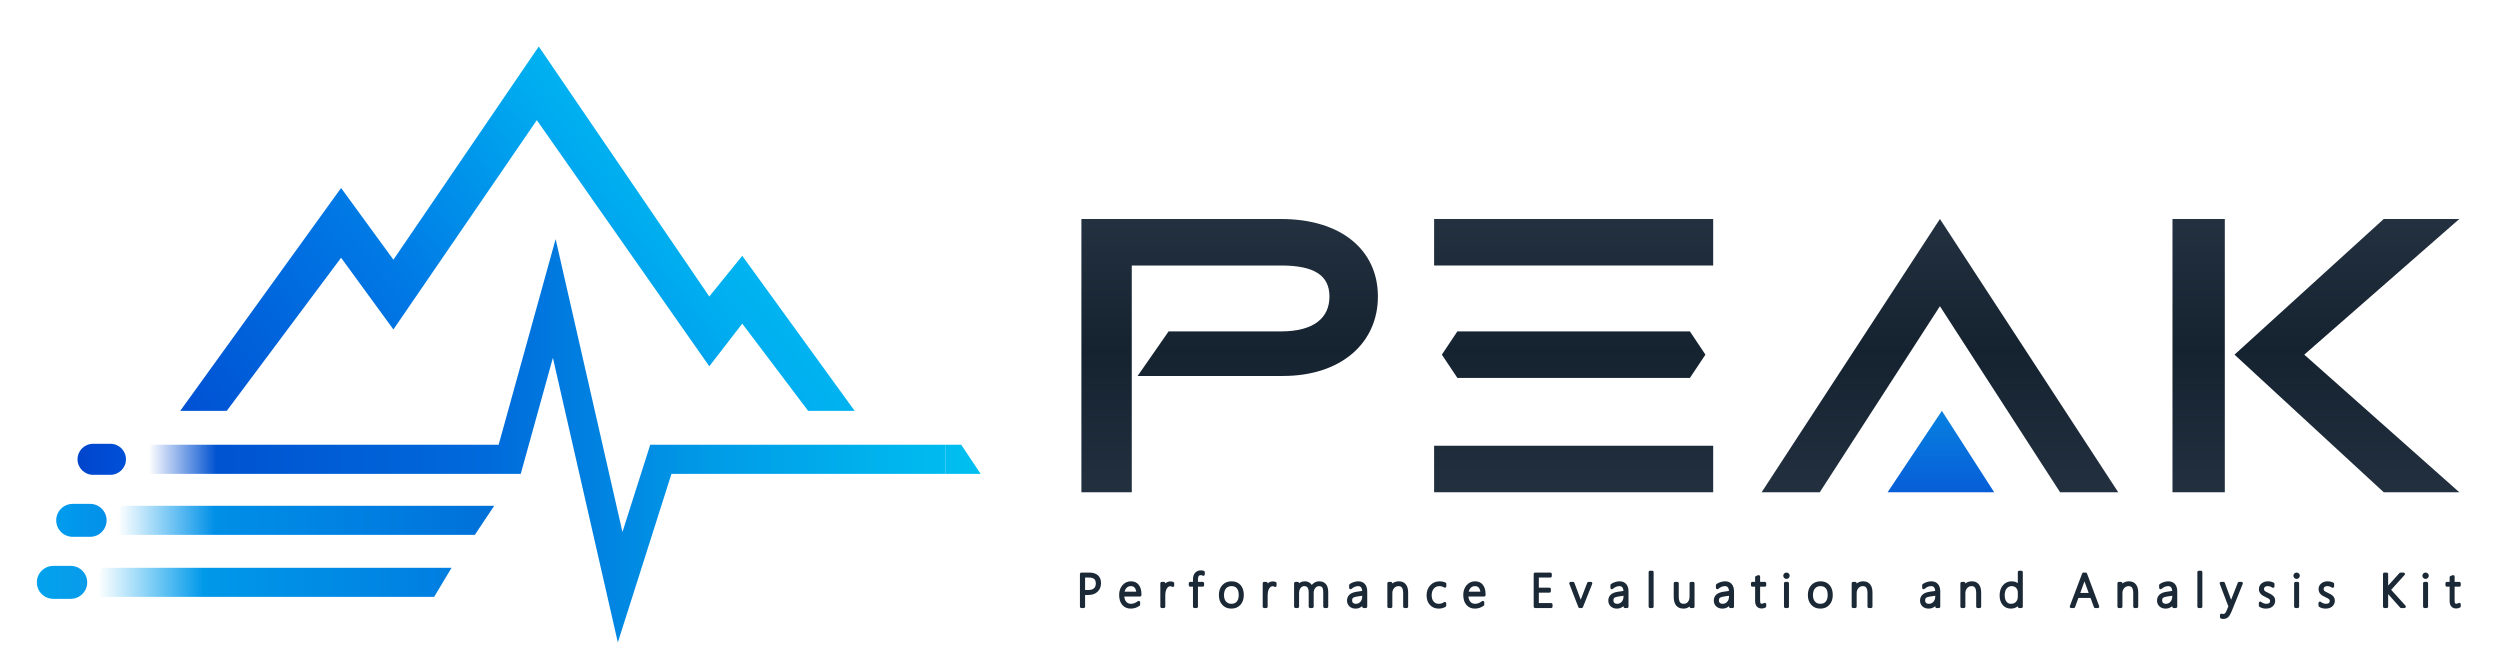
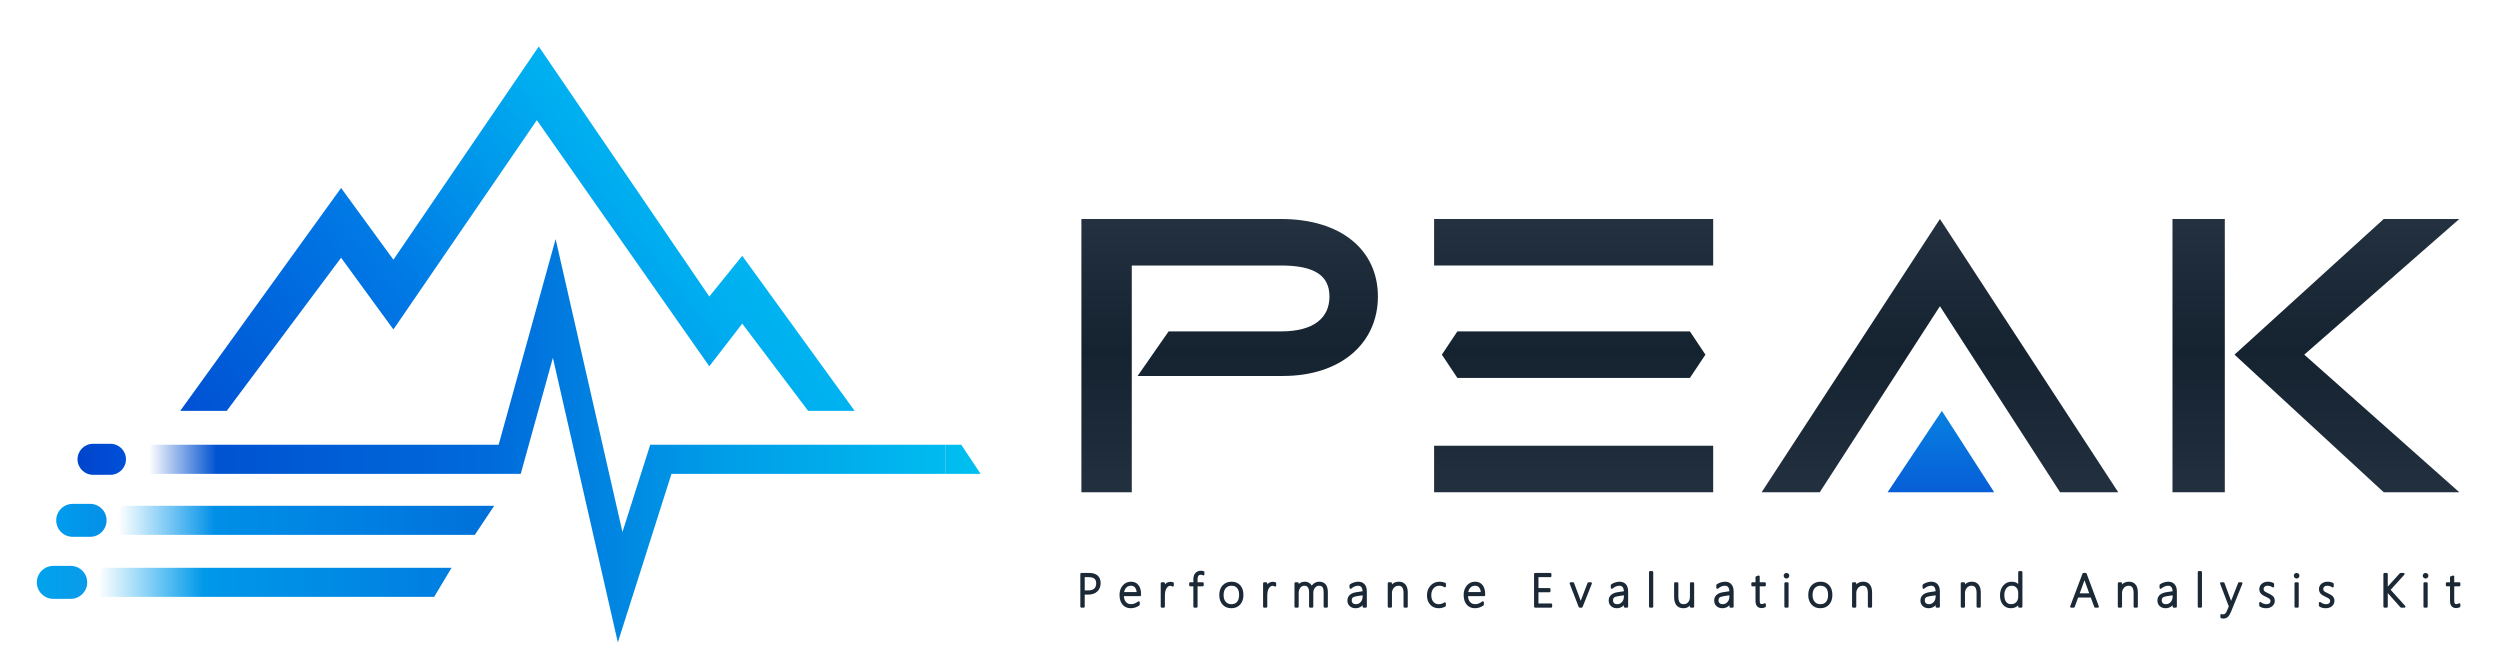
<svg xmlns="http://www.w3.org/2000/svg" width="1290" height="340" viewBox="0 0 1290 340" role="img" aria-labelledby="title desc" shape-rendering="geometricPrecision">
  <defs>
    <linearGradient id="markGradient" x1="93" y1="310" x2="441" y2="35" gradientUnits="userSpaceOnUse">
      <stop offset="0" stop-color="#003FCB" />
      <stop offset="0.43" stop-color="#0078E5" />
      <stop offset="0.7" stop-color="#00AEF0" />
      <stop offset="1" stop-color="#03C8F3" />
    </linearGradient>
    <linearGradient id="signalGradient" x1="68" y1="0" x2="506" y2="0" gradientUnits="userSpaceOnUse">
      <stop offset="0" stop-color="#004ACE" stop-opacity="0" />
      <stop offset="0.02" stop-color="#004ACE" stop-opacity="0" />
      <stop offset="0.1" stop-color="#0053D1" />
      <stop offset="0.42" stop-color="#006ADB" />
      <stop offset="0.68" stop-color="#009BE7" />
      <stop offset="1" stop-color="#00C0F0" />
    </linearGradient>
    <linearGradient id="midTrailGradient" x1="55" y1="0" x2="255" y2="0" gradientUnits="userSpaceOnUse">
      <stop offset="0" stop-color="#009CEE" stop-opacity="0" />
      <stop offset="0.03" stop-color="#009CEE" stop-opacity="0" />
      <stop offset="0.28" stop-color="#008FE7" />
      <stop offset="0.65" stop-color="#0080E2" />
      <stop offset="1" stop-color="#0070D8" />
    </linearGradient>
    <linearGradient id="lowTrailGradient" x1="45" y1="0" x2="233" y2="0" gradientUnits="userSpaceOnUse">
      <stop offset="0" stop-color="#00A2EF" stop-opacity="0" />
      <stop offset="0.03" stop-color="#00A2EF" stop-opacity="0" />
      <stop offset="0.32" stop-color="#0098E9" />
      <stop offset="1" stop-color="#007EE1" />
    </linearGradient>
    <linearGradient id="dotTopGradient" x1="40" y1="0" x2="65" y2="0" gradientUnits="userSpaceOnUse">
      <stop offset="0" stop-color="#0045CC" />
      <stop offset="1" stop-color="#0050D8" />
    </linearGradient>
    <linearGradient id="dotMidGradient" x1="29" y1="0" x2="55" y2="0" gradientUnits="userSpaceOnUse">
      <stop offset="0" stop-color="#009CEE" />
      <stop offset="1" stop-color="#0490E8" />
    </linearGradient>
    <linearGradient id="dotLowGradient" x1="19" y1="0" x2="45" y2="0" gradientUnits="userSpaceOnUse">
      <stop offset="0" stop-color="#01A2ED" />
      <stop offset="1" stop-color="#099BEA" />
    </linearGradient>
    <linearGradient id="wordGradient" x1="0" y1="90" x2="0" y2="265" gradientUnits="userSpaceOnUse">
      <stop offset="0" stop-color="#283645" />
      <stop offset="0.52" stop-color="#152230" />
      <stop offset="1" stop-color="#243241" />
    </linearGradient>
    <linearGradient id="accentGradient" x1="0" y1="180" x2="0" y2="260" gradientUnits="userSpaceOnUse">
      <stop offset="0" stop-color="#079BE8" />
      <stop offset="1" stop-color="#0759D6" />
    </linearGradient>
  </defs>
  <path d="M93 212 176 97 203 134 278 24 366 153 383 132 441 212H417L383 167 366 189 277 62 203 170 176 133 117 212Z" fill="url(#markGradient)" />
  <path d="M74 237H263L286 154 320 303 341 237H488" fill="none" stroke="url(#signalGradient)" stroke-width="15" stroke-linecap="butt" stroke-linejoin="miter" stroke-miterlimit="20" />
  <path d="M488 229.5H496L506 244.5H488Z" fill="url(#signalGradient)" />
  <path d="M63 261H255L245 276H53Z" fill="url(#midTrailGradient)" />
  <path d="M53 293H233L224 308H43Z" fill="url(#lowTrailGradient)" />
  <rect x="40" y="229" width="25" height="16" rx="8" fill="url(#dotTopGradient)" />
  <rect x="29" y="260" width="26" height="17" rx="8.5" fill="url(#dotMidGradient)" />
  <rect x="19" y="292" width="26" height="17" rx="8.5" fill="url(#dotLowGradient)" />
  <g fill="url(#wordGradient)">
    <path d="M558 113H661C692 113 711 129 711 153S692 194 662 194H587L603 171H661C678 171 686 164 686 153S678 137 661 137H584V254H558Z" />
    <rect x="740" y="113" width="144" height="24" />
    <path d="M752 171H872L880 183 872 195H752L744 183Z" />
    <rect x="740" y="230" width="144" height="24" />
    <path d="M909 254 1001 113 1093 254H1063L1001 158 939 254Z" />
    <rect x="1121" y="113" width="27" height="141" />
    <path d="M1153 183 1230 113H1269L1189 183 1269 254H1230Z" />
  </g>
  <path d="M974 254 1002 212 1029 254Z" fill="url(#accentGradient)" />
-   <g aria-label="Performance Evaluation and Analysis Kit" stroke="#1B2836" stroke-width="1.5" stroke-linejoin="round" paint-order="stroke fill">
+   <g aria-label="Performance Evaluation and Analysis Kit" stroke="#1B2836" stroke-width="1.1" stroke-linejoin="round" paint-order="stroke fill">
    <path d="M283 575V0H184V1434H530Q751 1434 868.0 1331.5Q985 1229 985 1032Q985 832 854.5 703.5Q724 575 489 575ZM283 1343V666H487Q681 666 782.0 758.5Q883 851 883 1020Q883 1343 512 1343Z" fill="#1B2836" vector-effect="non-scaling-stroke" transform="translate(555.8438 313) scale(0.01171875 -0.01171875)" />
    <path d="M186 508Q186 297 283.5 178.0Q381 59 551 59Q723 59 887 186V88Q728 -25 532 -25Q334 -25 212.0 117.0Q90 259 90 518Q90 742 217.5 895.5Q345 1049 549 1049Q740 1049 842.0 915.0Q944 781 944 549V508ZM848 592Q842 769 763.0 867.0Q684 965 545 965Q401 965 306.5 868.5Q212 772 190 592Z" fill="#1B2836" vector-effect="non-scaling-stroke" transform="translate(577.17 313) scale(0.01171875 -0.01171875)" />
    <path d="M647 928Q601 961 539 961Q418 961 336.0 836.0Q254 711 254 481V0H164V1024H254V797H258Q293 914 369.0 979.0Q445 1044 545 1044Q602 1044 647 1026Z" fill="#1B2836" vector-effect="non-scaling-stroke" transform="translate(597.5588 313) scale(0.01171875 -0.01171875)" />
    <path d="M612 1419Q575 1448 500 1448Q311 1448 311 1194V1024H582V940H311V0H219V940H35V1024H219V1202Q219 1364 300.5 1448.0Q382 1532 504 1532Q569 1532 612 1513Z" fill="#1B2836" vector-effect="non-scaling-stroke" transform="translate(613.7523 313) scale(0.01171875 -0.01171875)" />
    <path d="M575 -25Q351 -25 220.5 122.5Q90 270 90 506Q90 761 226.5 905.0Q363 1049 586 1049Q805 1049 932.0 906.0Q1059 763 1059 510Q1059 271 929.5 123.0Q800 -25 575 -25ZM582 965Q401 965 293.5 843.0Q186 721 186 504Q186 303 291.0 181.0Q396 59 578 59Q763 59 863.0 179.0Q963 299 963 512Q963 731 863.5 848.0Q764 965 582 965Z" fill="#1B2836" vector-effect="non-scaling-stroke" transform="translate(628.6449 313) scale(0.01171875 -0.01171875)" />
    <path d="M647 928Q601 961 539 961Q418 961 336.0 836.0Q254 711 254 481V0H164V1024H254V797H258Q293 914 369.0 979.0Q445 1044 545 1044Q602 1044 647 1026Z" fill="#1B2836" vector-effect="non-scaling-stroke" transform="translate(650.3814 313) scale(0.01171875 -0.01171875)" />
    <path d="M1448 0V616Q1448 809 1387.5 887.0Q1327 965 1196 965Q1075 965 987.0 861.0Q899 757 899 600V0H807V623Q807 965 547 965Q422 965 339.0 860.5Q256 756 256 590V0H164V1024H256V854H260Q367 1049 573 1049Q685 1049 764.5 984.5Q844 920 872 815Q920 926 1009.5 987.5Q1099 1049 1204 1049Q1540 1049 1540 633V0Z" fill="#1B2836" vector-effect="non-scaling-stroke" transform="translate(666.5748 313) scale(0.01171875 -0.01171875)" />
    <path d="M776 0V205H772Q723 100 629.5 37.5Q536 -25 422 -25Q276 -25 191.0 57.0Q106 139 106 264Q106 532 461 588L776 635Q776 965 528 965Q359 965 199 829V940Q256 985 353.5 1017.0Q451 1049 537 1049Q695 1049 781.5 951.0Q868 853 868 666V0ZM494 510Q333 487 268.0 435.5Q203 384 203 268Q203 177 263.5 118.0Q324 59 432 59Q580 59 678.0 168.5Q776 278 776 451V551Z" fill="#1B2836" vector-effect="non-scaling-stroke" transform="translate(694.5691 313) scale(0.01171875 -0.01171875)" />
    <path d="M860 0V596Q860 965 594 965Q446 965 351.0 856.5Q256 748 256 588V0H164V1024H256V838H260Q372 1049 610 1049Q776 1049 864.0 938.5Q952 828 952 623V0Z" fill="#1B2836" vector-effect="non-scaling-stroke" transform="translate(714.7 313) scale(0.01171875 -0.01171875)" />
    <path d="M827 45Q713 -25 555 -25Q346 -25 218.0 118.5Q90 262 90 494Q90 738 234.0 893.5Q378 1049 604 1049Q721 1049 831 1001V897Q721 965 590 965Q410 965 298.0 835.5Q186 706 186 500Q186 301 288.5 180.0Q391 59 559 59Q713 59 827 141Z" fill="#1B2836" vector-effect="non-scaling-stroke" transform="translate(735.8154 313) scale(0.01171875 -0.01171875)" />
    <path d="M186 508Q186 297 283.5 178.0Q381 59 551 59Q723 59 887 186V88Q728 -25 532 -25Q334 -25 212.0 117.0Q90 259 90 518Q90 742 217.5 895.5Q345 1049 549 1049Q740 1049 842.0 915.0Q944 781 944 549V508ZM848 592Q842 769 763.0 867.0Q684 965 545 965Q401 965 306.5 868.5Q212 772 190 592Z" fill="#1B2836" vector-effect="non-scaling-stroke" transform="translate(754.7393 313) scale(0.01171875 -0.01171875)" />
    <path d="M184 0V1434H854V1343H283V768H813V678H283V90H887V0Z" fill="#1B2836" vector-effect="non-scaling-stroke" transform="translate(789.9739 313) scale(0.01171875 -0.01171875)" />
    <path d="M500 0H416L20 1024H123L428 209Q450 150 459 102H463Q476 165 492 205L807 1024H907Z" fill="#1B2836" vector-effect="non-scaling-stroke" transform="translate(810.2455 313) scale(0.01171875 -0.01171875)" />
    <path d="M776 0V205H772Q723 100 629.5 37.5Q536 -25 422 -25Q276 -25 191.0 57.0Q106 139 106 264Q106 532 461 588L776 635Q776 965 528 965Q359 965 199 829V940Q256 985 353.5 1017.0Q451 1049 537 1049Q695 1049 781.5 951.0Q868 853 868 666V0ZM494 510Q333 487 268.0 435.5Q203 384 203 268Q203 177 263.5 118.0Q324 59 432 59Q580 59 678.0 168.5Q776 278 776 451V551Z" fill="#1B2836" vector-effect="non-scaling-stroke" transform="translate(829.3921 313) scale(0.01171875 -0.01171875)" />
    <path d="M164 0V1516H256V0Z" fill="#1B2836" vector-effect="non-scaling-stroke" transform="translate(849.523 313) scale(0.01171875 -0.01171875)" />
    <path d="M840 0V186H836Q729 -25 506 -25Q143 -25 143 432V1024H236V455Q236 247 304.5 153.0Q373 59 520 59Q663 59 751.5 164.0Q840 269 840 444V1024H932V0Z" fill="#1B2836" vector-effect="non-scaling-stroke" transform="translate(862.7165 313) scale(0.01171875 -0.01171875)" />
    <path d="M776 0V205H772Q723 100 629.5 37.5Q536 -25 422 -25Q276 -25 191.0 57.0Q106 139 106 264Q106 532 461 588L776 635Q776 965 528 965Q359 965 199 829V940Q256 985 353.5 1017.0Q451 1049 537 1049Q695 1049 781.5 951.0Q868 853 868 666V0ZM494 510Q333 487 268.0 435.5Q203 384 203 268Q203 177 263.5 118.0Q324 59 432 59Q580 59 678.0 168.5Q776 278 776 451V551Z" fill="#1B2836" vector-effect="non-scaling-stroke" transform="translate(883.8318 313) scale(0.01171875 -0.01171875)" />
    <path d="M569 14Q497 -20 434 -20Q207 -20 207 252V940H23V1024H207V1290Q229 1298 253 1306Q277 1313 299 1321V1024H569V940H299V264Q299 158 332.5 110.5Q366 63 446 63Q503 63 569 100Z" fill="#1B2836" vector-effect="non-scaling-stroke" transform="translate(903.9628 313) scale(0.01171875 -0.01171875)" />
    <path d="M209 1282Q179 1282 156.0 1304.0Q133 1326 133 1360Q133 1393 156.5 1413.5Q180 1434 209 1434Q240 1434 263.5 1414.0Q287 1394 287 1360Q287 1328 264.0 1305.0Q241 1282 209 1282ZM164 0V1024H256V0Z" fill="#1B2836" vector-effect="non-scaling-stroke" transform="translate(919.3594 313) scale(0.01171875 -0.01171875)" />
    <path d="M575 -25Q351 -25 220.5 122.5Q90 270 90 506Q90 761 226.5 905.0Q363 1049 586 1049Q805 1049 932.0 906.0Q1059 763 1059 510Q1059 271 929.5 123.0Q800 -25 575 -25ZM582 965Q401 965 293.5 843.0Q186 721 186 504Q186 303 291.0 181.0Q396 59 578 59Q763 59 863.0 179.0Q963 299 963 512Q963 731 863.5 848.0Q764 965 582 965Z" fill="#1B2836" vector-effect="non-scaling-stroke" transform="translate(932.5528 313) scale(0.01171875 -0.01171875)" />
    <path d="M860 0V596Q860 965 594 965Q446 965 351.0 856.5Q256 748 256 588V0H164V1024H256V838H260Q372 1049 610 1049Q776 1049 864.0 938.5Q952 828 952 623V0Z" fill="#1B2836" vector-effect="non-scaling-stroke" transform="translate(954.2893 313) scale(0.01171875 -0.01171875)" />
    <path d="M776 0V205H772Q723 100 629.5 37.5Q536 -25 422 -25Q276 -25 191.0 57.0Q106 139 106 264Q106 532 461 588L776 635Q776 965 528 965Q359 965 199 829V940Q256 985 353.5 1017.0Q451 1049 537 1049Q695 1049 781.5 951.0Q868 853 868 666V0ZM494 510Q333 487 268.0 435.5Q203 384 203 268Q203 177 263.5 118.0Q324 59 432 59Q580 59 678.0 168.5Q776 278 776 451V551Z" fill="#1B2836" vector-effect="non-scaling-stroke" transform="translate(990.2504 313) scale(0.01171875 -0.01171875)" />
    <path d="M860 0V596Q860 965 594 965Q446 965 351.0 856.5Q256 748 256 588V0H164V1024H256V838H260Q372 1049 610 1049Q776 1049 864.0 938.5Q952 828 952 623V0Z" fill="#1B2836" vector-effect="non-scaling-stroke" transform="translate(1010.381 313) scale(0.01171875 -0.01171875)" />
    <path d="M891 0V186H887Q837 89 739.0 32.0Q641 -25 518 -25Q329 -25 209.5 113.0Q90 251 90 494Q90 742 220.5 895.5Q351 1049 559 1049Q789 1049 887 860H891V1516H983V0ZM891 623Q891 766 800.5 865.5Q710 965 557 965Q396 965 291.0 841.5Q186 718 186 502Q186 290 280.5 174.5Q375 59 524 59Q699 59 795.0 167.5Q891 276 891 432Z" fill="#1B2836" vector-effect="non-scaling-stroke" transform="translate(1031.497 313) scale(0.01171875 -0.01171875)" />
    <path d="M1118 0 954 446H332L168 0H59L600 1434H694L1229 0ZM678 1200Q667 1230 660 1259Q653 1284 645 1309H641Q624 1243 608 1202L367 537H920Z" fill="#1B2836" vector-effect="non-scaling-stroke" transform="translate(1068.055 313) scale(0.01171875 -0.01171875)" />
    <path d="M860 0V596Q860 965 594 965Q446 965 351.0 856.5Q256 748 256 588V0H164V1024H256V838H260Q372 1049 610 1049Q776 1049 864.0 938.5Q952 828 952 623V0Z" fill="#1B2836" vector-effect="non-scaling-stroke" transform="translate(1091.421 313) scale(0.01171875 -0.01171875)" />
    <path d="M776 0V205H772Q723 100 629.5 37.5Q536 -25 422 -25Q276 -25 191.0 57.0Q106 139 106 264Q106 532 461 588L776 635Q776 965 528 965Q359 965 199 829V940Q256 985 353.5 1017.0Q451 1049 537 1049Q695 1049 781.5 951.0Q868 853 868 666V0ZM494 510Q333 487 268.0 435.5Q203 384 203 268Q203 177 263.5 118.0Q324 59 432 59Q580 59 678.0 168.5Q776 278 776 451V551Z" fill="#1B2836" vector-effect="non-scaling-stroke" transform="translate(1112.536 313) scale(0.01171875 -0.01171875)" />
    <path d="M164 0V1516H256V0Z" fill="#1B2836" vector-effect="non-scaling-stroke" transform="translate(1132.667 313) scale(0.01171875 -0.01171875)" />
    <path d="M414 -209Q358 -347 290.0 -414.0Q222 -481 115 -481Q70 -481 35 -467V-375Q71 -389 119 -389Q242 -389 313 -219L408 8L20 1024H123L432 190Q442 163 446 149Q450 130 455 115H459L483 184L813 1024H913Z" fill="#1B2836" vector-effect="non-scaling-stroke" transform="translate(1145.861 313) scale(0.01171875 -0.01171875)" />
    <path d="M111 45V156Q163 111 237.0 85.0Q311 59 365 59Q606 59 606 256Q606 324 553.0 372.0Q500 420 381 471Q234 535 174.5 603.5Q115 672 115 770Q115 895 210.5 972.0Q306 1049 446 1049Q578 1049 672 995V891Q558 965 436 965Q335 965 273.0 912.5Q211 860 211 776Q211 703 250.0 657.5Q289 612 422 553Q582 481 642.0 419.5Q702 358 702 256Q702 134 610.5 54.5Q519 -25 358 -25Q210 -25 111 45Z" fill="#1B2836" vector-effect="non-scaling-stroke" transform="translate(1165.007 313) scale(0.01171875 -0.01171875)" />
    <path d="M209 1282Q179 1282 156.0 1304.0Q133 1326 133 1360Q133 1393 156.5 1413.5Q180 1434 209 1434Q240 1434 263.5 1414.0Q287 1394 287 1360Q287 1328 264.0 1305.0Q241 1282 209 1282ZM164 0V1024H256V0Z" fill="#1B2836" vector-effect="non-scaling-stroke" transform="translate(1182.595 313) scale(0.01171875 -0.01171875)" />
    <path d="M111 45V156Q163 111 237.0 85.0Q311 59 365 59Q606 59 606 256Q606 324 553.0 372.0Q500 420 381 471Q234 535 174.5 603.5Q115 672 115 770Q115 895 210.5 972.0Q306 1049 446 1049Q578 1049 672 995V891Q558 965 436 965Q335 965 273.0 912.5Q211 860 211 776Q211 703 250.0 657.5Q289 612 422 553Q582 481 642.0 419.5Q702 358 702 256Q702 134 610.5 54.5Q519 -25 358 -25Q210 -25 111 45Z" fill="#1B2836" vector-effect="non-scaling-stroke" transform="translate(1195.789 313) scale(0.01171875 -0.01171875)" />
    <path d="M922 0 311 686Q294 705 287 719H283V0H184V1434H283V758H287Q299 779 313 793L893 1434H1022L393 739L1061 0Z" fill="#1B2836" vector-effect="non-scaling-stroke" transform="translate(1228.223 313) scale(0.01171875 -0.01171875)" />
    <path d="M209 1282Q179 1282 156.0 1304.0Q133 1326 133 1360Q133 1393 156.5 1413.5Q180 1434 209 1434Q240 1434 263.5 1414.0Q287 1394 287 1360Q287 1328 264.0 1305.0Q241 1282 209 1282ZM164 0V1024H256V0Z" fill="#1B2836" vector-effect="non-scaling-stroke" transform="translate(1249.139 313) scale(0.01171875 -0.01171875)" />
    <path d="M569 14Q497 -20 434 -20Q207 -20 207 252V940H23V1024H207V1290Q229 1298 253 1306Q277 1313 299 1321V1024H569V940H299V264Q299 158 332.5 110.5Q366 63 446 63Q503 63 569 100Z" fill="#1B2836" vector-effect="non-scaling-stroke" transform="translate(1262.332 313) scale(0.01171875 -0.01171875)" />
  </g>
</svg>
